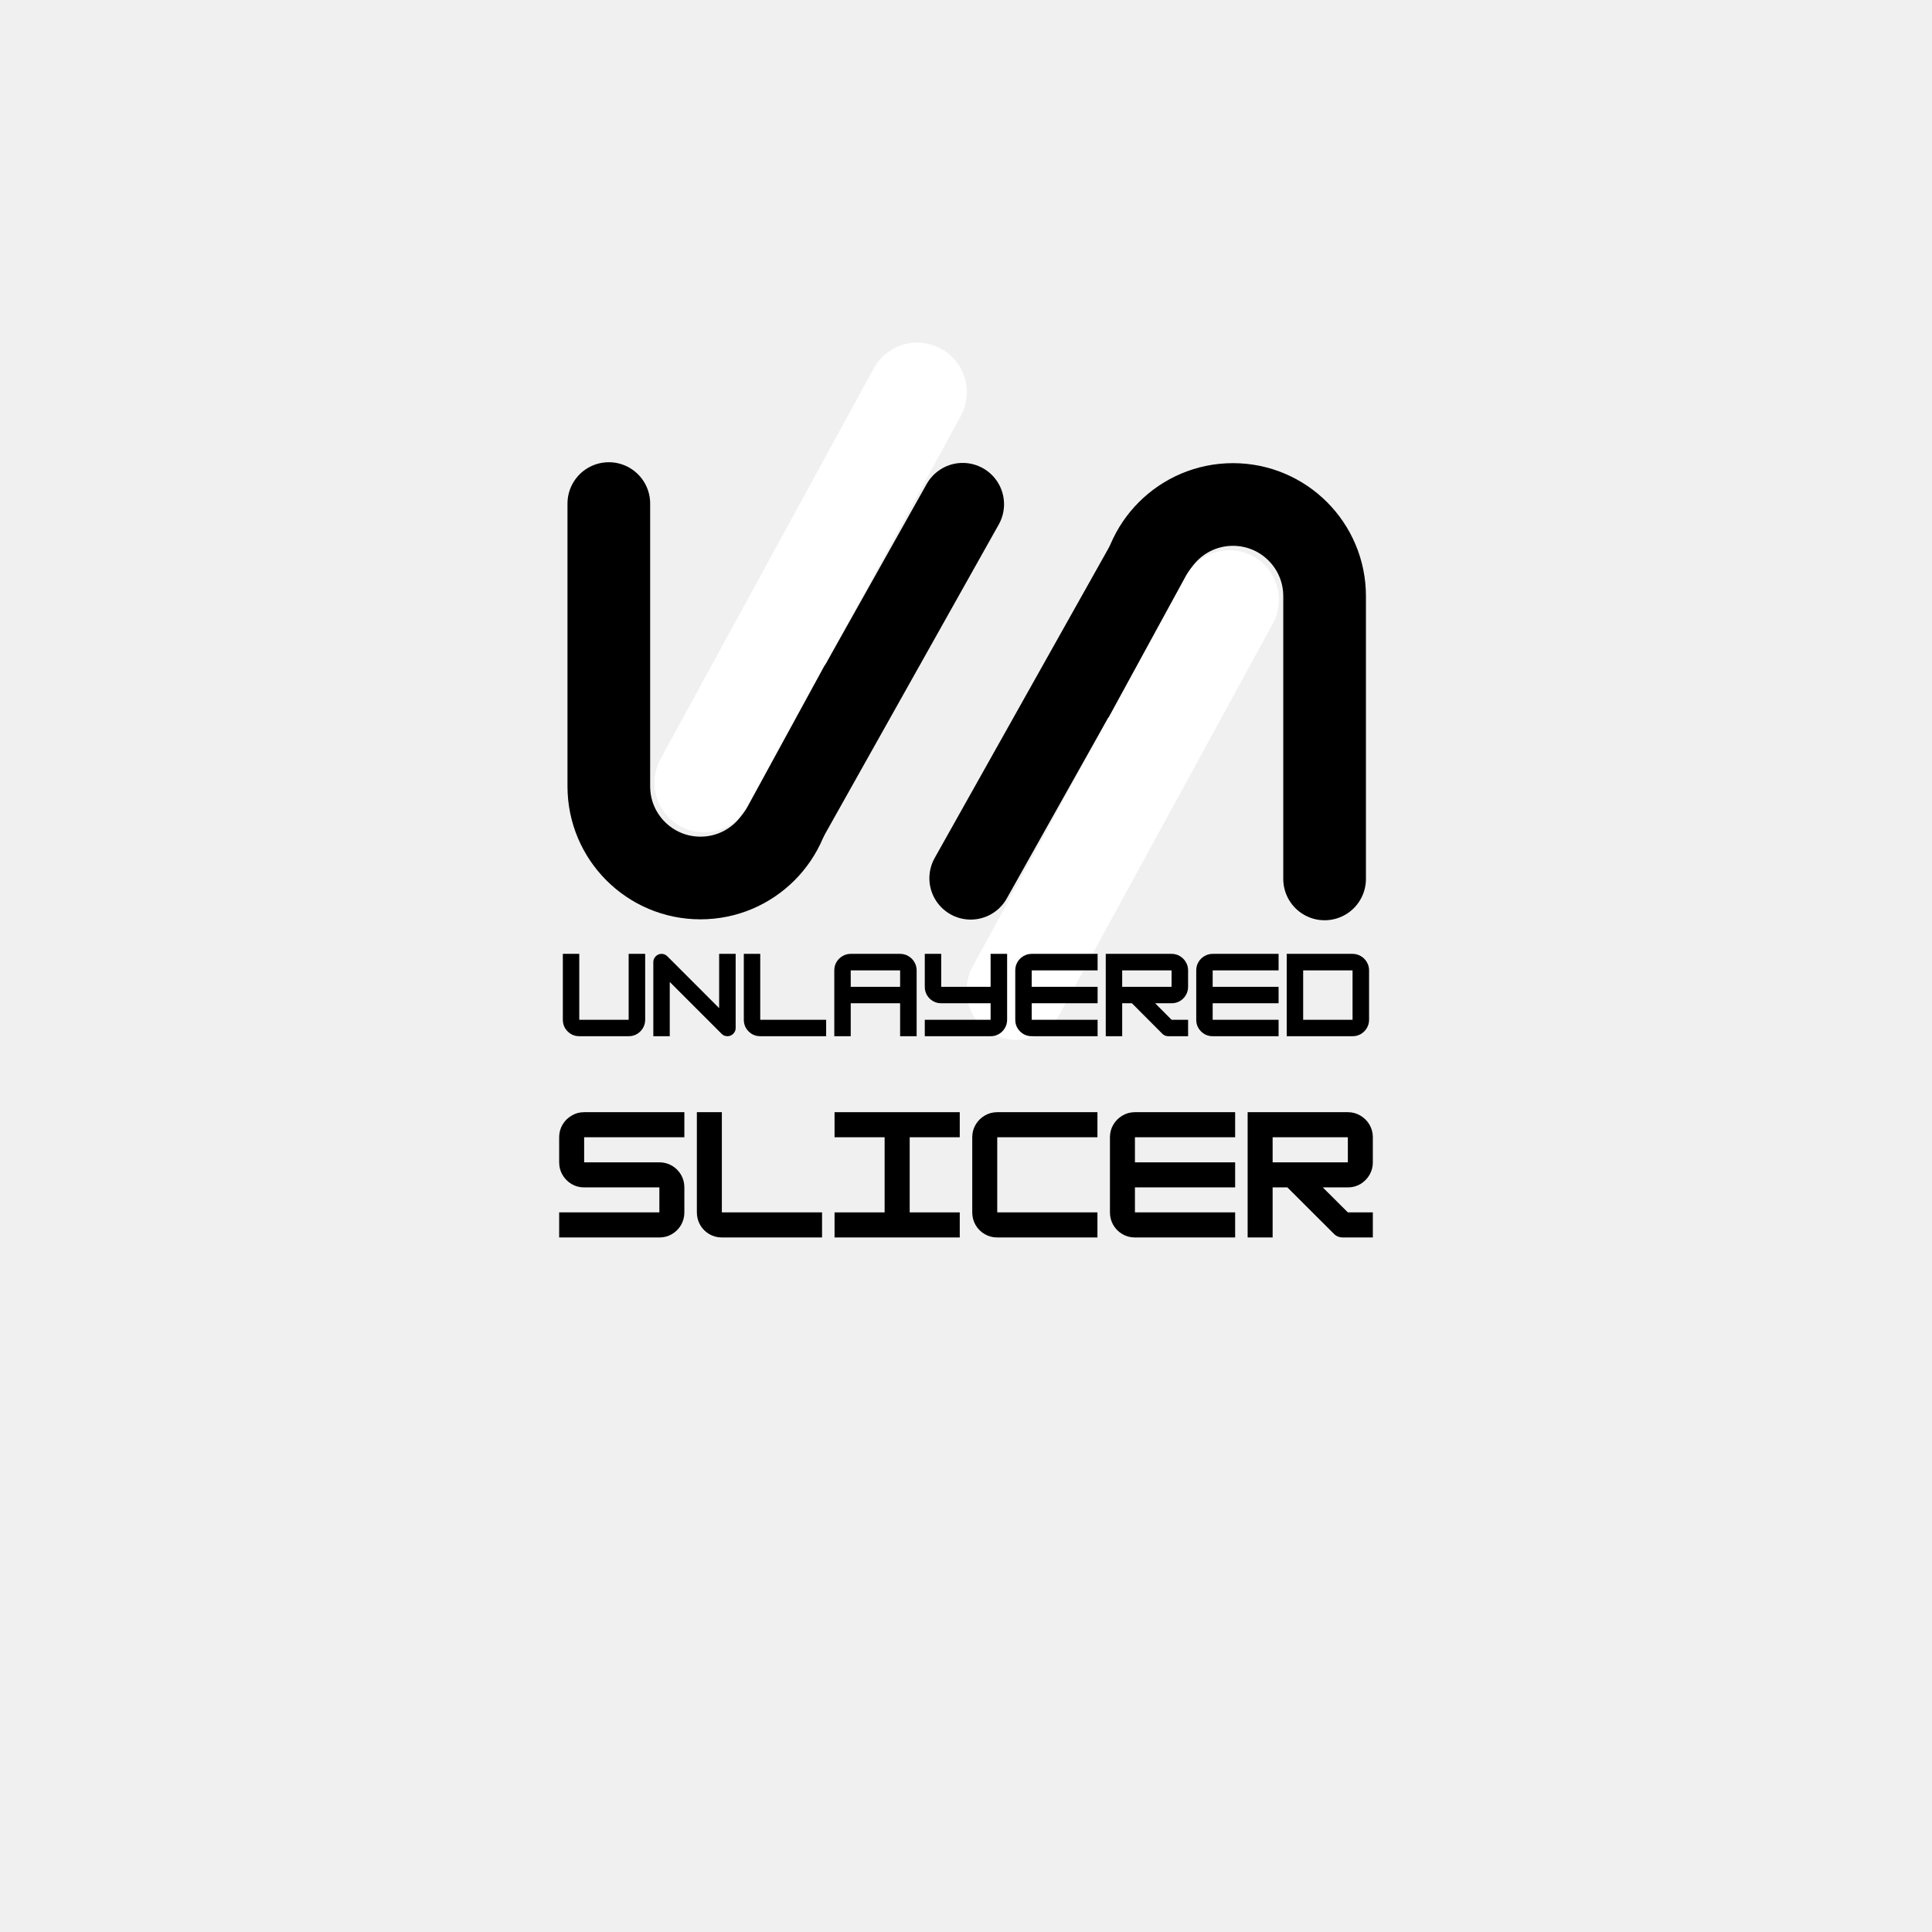
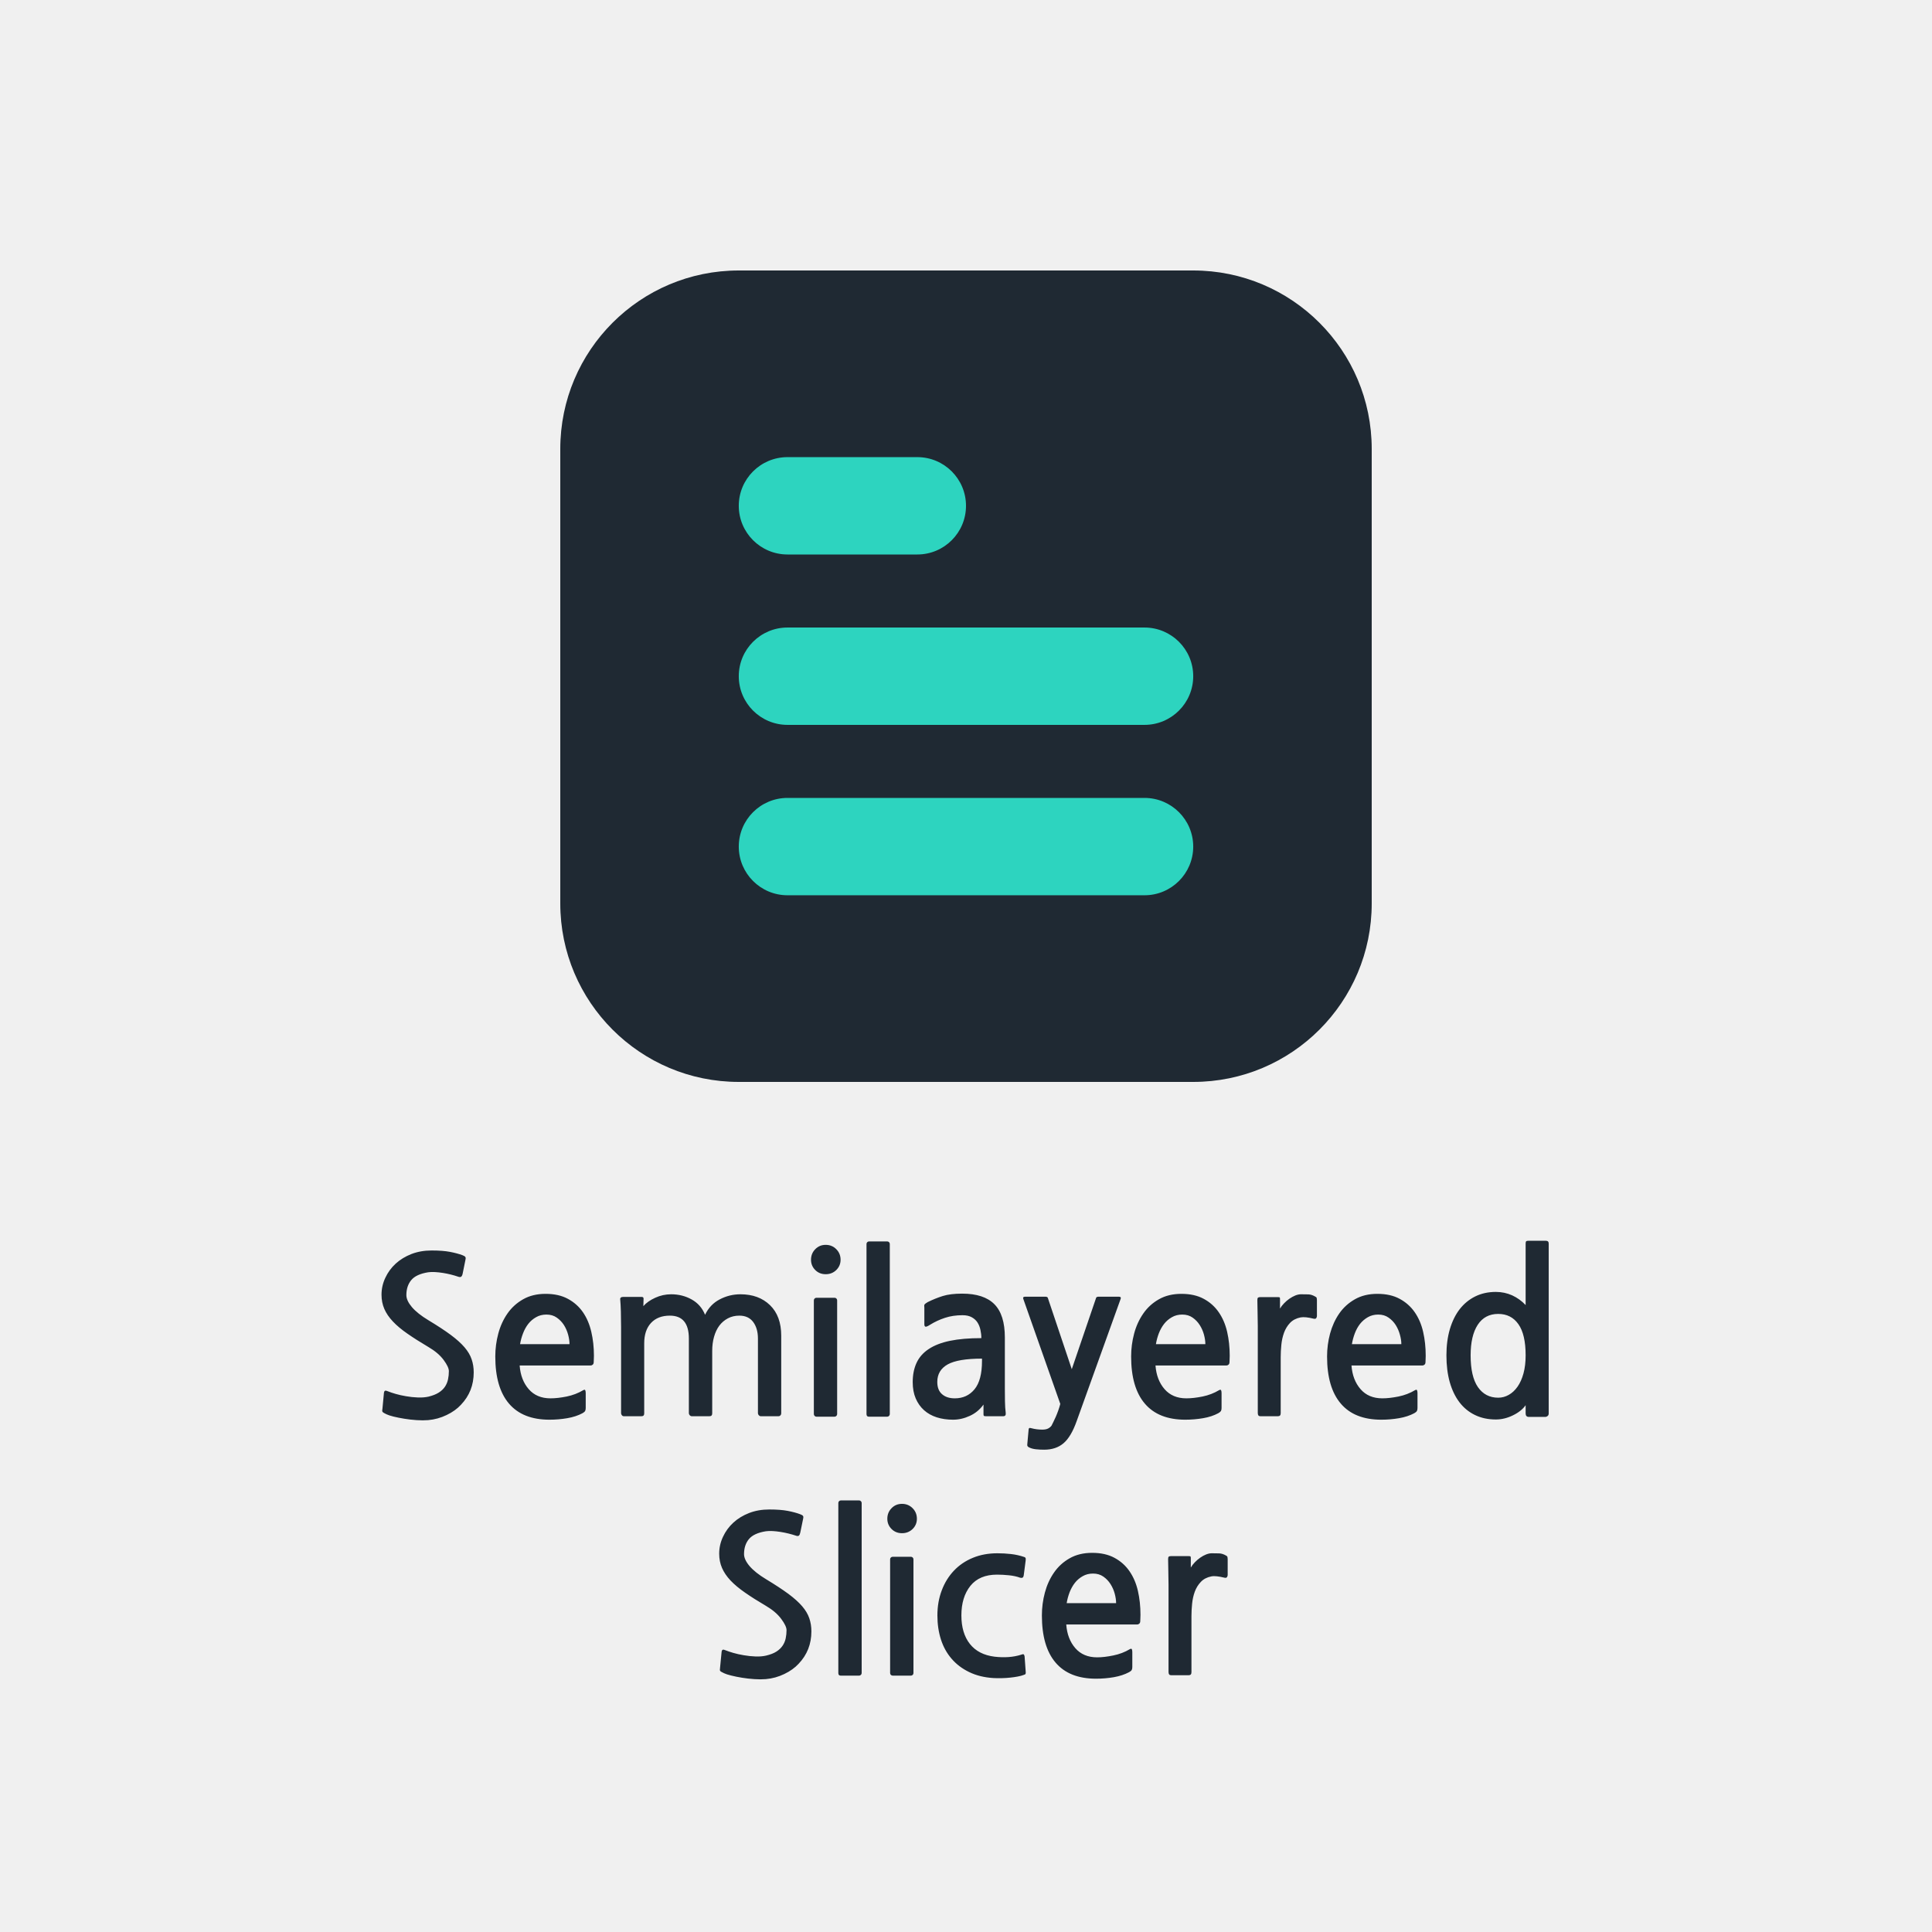
- <svg xmlns="http://www.w3.org/2000/svg" width="480" zoomAndPan="magnify" viewBox="0 0 360 360" height="480" preserveAspectRatio="xMidYMid meet" version="1.0">
-   <defs>
-     <g />
-     <clipPath id="758c3d7d43">
-       <path d="M 0.078 0.48 L 108.32 0.48 L 108.32 135.121 L 0.078 135.121 Z M 0.078 0.48 " clip-rule="nonzero" />
-     </clipPath>
-     <clipPath id="271a9d069d">
-       <rect x="0" width="109" y="0" height="136" />
-     </clipPath>
-     <clipPath id="77a65f65a3">
-       <path d="M 0.922 0.398 L 109.16 0.398 L 109.16 135.281 L 0.922 135.281 Z M 0.922 0.398 " clip-rule="nonzero" />
-     </clipPath>
-     <clipPath id="524f246aba">
-       <rect x="0" width="110" y="0" height="136" />
-     </clipPath>
-   </defs>
-   <g transform="matrix(1, 0, 0, 1, 82, 60)">
-     <g clip-path="url(#271a9d069d)">
-       <g clip-path="url(#758c3d7d43)">
-         <path stroke-linecap="round" transform="matrix(0.5026, -0.895604, 0.895604, 0.5026, 54.10519, 95.34717)" fill="none" stroke-linejoin="miter" d="M 7.5 7.498 L 72.751 7.5 " stroke="#000000" stroke-width="15" stroke-opacity="1" stroke-miterlimit="4" />
-         <path stroke-linecap="round" transform="matrix(1.026992, 0, 0, 1.026992, 23.74334, 26.12958)" fill="none" stroke-linejoin="miter" d="M 7.5 7.5 L 7.5 58.81 C 7.5 67.992 14.943 75.436 24.125 75.436 C 33.311 75.436 40.754 67.992 40.754 58.81 L 40.754 41.337 " stroke="#000000" stroke-width="15" stroke-opacity="1" stroke-miterlimit="4" />
-         <path stroke-linecap="round" transform="matrix(-0.492024, 0.901457, -0.901457, -0.492024, 101.4562, 9.396132)" fill="none" stroke-linejoin="miter" d="M 9.001 9 L 89.717 9.001 " stroke="#ffffff" stroke-width="18" stroke-opacity="1" stroke-miterlimit="4" />
-       </g>
-     </g>
-   </g>
-   <g transform="matrix(1, 0, 0, 1, 169, 62)">
-     <g clip-path="url(#524f246aba)">
-       <g clip-path="url(#77a65f65a3)">
-         <path stroke-linecap="round" transform="matrix(-0.5026, 0.895604, -0.895604, -0.5026, 55.1615, 40.25975)" fill="none" stroke-linejoin="miter" d="M 7.499 7.499 L 72.753 7.5 " stroke="#000000" stroke-width="15" stroke-opacity="1" stroke-miterlimit="4" />
-         <path stroke-linecap="round" transform="matrix(-1.026992, 0, 0, -1.026992, 85.52336, 109.4773)" fill="none" stroke-linejoin="miter" d="M 7.501 7.501 L 7.501 58.808 C 7.501 67.994 14.944 75.437 24.126 75.437 C 33.308 75.437 40.755 67.994 40.755 58.808 L 40.755 41.338 " stroke="#000000" stroke-width="15" stroke-opacity="1" stroke-miterlimit="4" />
-         <path stroke-linecap="round" transform="matrix(0.492024, -0.901457, 0.901457, 0.492024, 7.810442, 126.2108)" fill="none" stroke-linejoin="miter" d="M 8.999 9 L 89.715 9.001 " stroke="#ffffff" stroke-width="18" stroke-opacity="1" stroke-miterlimit="4" />
-       </g>
-     </g>
-   </g>
-   <g fill="#000000" fill-opacity="1">
-     <g transform="translate(104.1102, 193.0829)">
-       <g>
-         <path d="M 13.031 0 L 3.828 0 C 3.266 0 2.75 -0.133 2.281 -0.406 C 1.82 -0.688 1.453 -1.055 1.172 -1.516 C 0.898 -1.984 0.766 -2.5 0.766 -3.062 L 0.766 -15.344 L 3.828 -15.344 L 3.828 -3.062 L 13.031 -3.062 L 13.031 -15.344 L 16.109 -15.344 L 16.109 -3.062 C 16.109 -2.5 15.969 -1.984 15.688 -1.516 C 15.414 -1.055 15.047 -0.688 14.578 -0.406 C 14.109 -0.133 13.594 0 13.031 0 Z M 13.031 0 " />
-       </g>
-     </g>
-   </g>
-   <g fill="#000000" fill-opacity="1">
-     <g transform="translate(120.971, 193.0829)">
-       <g>
-         <path d="M 3.828 0 L 0.766 0 L 0.766 -13.797 C 0.766 -14.223 0.914 -14.586 1.219 -14.891 C 1.52 -15.191 1.879 -15.344 2.297 -15.344 C 2.723 -15.344 3.086 -15.188 3.391 -14.875 L 13.031 -5.234 L 13.031 -15.344 L 16.109 -15.344 L 16.109 -1.531 C 16.109 -1.113 15.957 -0.754 15.656 -0.453 C 15.352 -0.148 14.992 0 14.578 0 C 14.148 0 13.785 -0.148 13.484 -0.453 L 3.828 -10.109 Z M 3.828 0 " />
-       </g>
-     </g>
-   </g>
-   <g fill="#000000" fill-opacity="1">
-     <g transform="translate(137.8319, 193.0829)">
-       <g>
-         <path d="M 16.109 0 L 3.828 0 C 3.266 0 2.75 -0.133 2.281 -0.406 C 1.82 -0.688 1.453 -1.055 1.172 -1.516 C 0.898 -1.984 0.766 -2.5 0.766 -3.062 L 0.766 -15.344 L 3.828 -15.344 L 3.828 -3.062 L 16.109 -3.062 Z M 16.109 0 " />
-       </g>
-     </g>
-   </g>
-   <g fill="#000000" fill-opacity="1">
-     <g transform="translate(154.6928, 193.0829)">
-       <g>
-         <path d="M 3.828 -15.344 L 13.031 -15.344 C 13.594 -15.344 14.109 -15.203 14.578 -14.922 C 15.047 -14.648 15.414 -14.281 15.688 -13.812 C 15.969 -13.344 16.109 -12.828 16.109 -12.266 L 16.109 0 L 13.031 0 L 13.031 -6.141 L 3.828 -6.141 L 3.828 0 L 0.766 0 L 0.766 -12.266 C 0.766 -12.828 0.898 -13.344 1.172 -13.812 C 1.453 -14.281 1.82 -14.648 2.281 -14.922 C 2.75 -15.203 3.266 -15.344 3.828 -15.344 Z M 3.828 -12.266 L 3.828 -9.203 L 13.031 -9.203 L 13.031 -12.266 Z M 3.828 -12.266 " />
-       </g>
-     </g>
-   </g>
-   <g fill="#000000" fill-opacity="1">
-     <g transform="translate(171.5537, 193.0829)">
-       <g>
-         <path d="M 13.031 -9.203 L 13.031 -15.344 L 16.109 -15.344 L 16.109 -3.062 C 16.109 -2.5 15.969 -1.984 15.688 -1.516 C 15.414 -1.055 15.047 -0.688 14.578 -0.406 C 14.109 -0.133 13.594 0 13.031 0 L 0.766 0 L 0.766 -3.062 L 13.031 -3.062 L 13.031 -6.141 L 3.828 -6.141 C 3.266 -6.141 2.75 -6.273 2.281 -6.547 C 1.82 -6.816 1.453 -7.188 1.172 -7.656 C 0.898 -8.125 0.766 -8.641 0.766 -9.203 L 0.766 -15.344 L 3.828 -15.344 L 3.828 -9.203 Z M 13.031 -9.203 " />
-       </g>
-     </g>
-   </g>
-   <g fill="#000000" fill-opacity="1">
-     <g transform="translate(188.4145, 193.0829)">
-       <g>
-         <path d="M 16.109 -15.344 L 16.109 -12.266 L 3.828 -12.266 L 3.828 -9.203 L 16.109 -9.203 L 16.109 -6.141 L 3.828 -6.141 L 3.828 -3.062 L 16.109 -3.062 L 16.109 0 L 3.828 0 C 3.266 0 2.75 -0.133 2.281 -0.406 C 1.82 -0.688 1.453 -1.055 1.172 -1.516 C 0.898 -1.984 0.766 -2.5 0.766 -3.062 L 0.766 -12.266 C 0.766 -12.828 0.898 -13.344 1.172 -13.812 C 1.453 -14.281 1.82 -14.648 2.281 -14.922 C 2.75 -15.203 3.266 -15.344 3.828 -15.344 Z M 16.109 -15.344 " />
-       </g>
-     </g>
-   </g>
-   <g fill="#000000" fill-opacity="1">
-     <g transform="translate(205.2754, 193.0829)">
-       <g>
-         <path d="M 16.109 -12.266 L 16.109 -9.203 C 16.109 -8.641 15.969 -8.125 15.688 -7.656 C 15.414 -7.188 15.047 -6.816 14.578 -6.547 C 14.109 -6.273 13.594 -6.141 13.031 -6.141 L 9.969 -6.141 L 13.031 -3.062 L 16.109 -3.062 L 16.109 0 L 12.422 0 C 11.984 0 11.613 -0.148 11.312 -0.453 L 5.641 -6.141 L 3.828 -6.141 L 3.828 0 L 0.766 0 L 0.766 -15.344 L 13.031 -15.344 C 13.594 -15.344 14.109 -15.203 14.578 -14.922 C 15.047 -14.648 15.414 -14.281 15.688 -13.812 C 15.969 -13.344 16.109 -12.828 16.109 -12.266 Z M 13.031 -12.266 L 3.828 -12.266 L 3.828 -9.203 L 13.031 -9.203 Z M 13.031 -12.266 " />
-       </g>
-     </g>
-   </g>
-   <g fill="#000000" fill-opacity="1">
-     <g transform="translate(222.1363, 193.0829)">
-       <g>
-         <path d="M 16.109 -15.344 L 16.109 -12.266 L 3.828 -12.266 L 3.828 -9.203 L 16.109 -9.203 L 16.109 -6.141 L 3.828 -6.141 L 3.828 -3.062 L 16.109 -3.062 L 16.109 0 L 3.828 0 C 3.266 0 2.75 -0.133 2.281 -0.406 C 1.82 -0.688 1.453 -1.055 1.172 -1.516 C 0.898 -1.984 0.766 -2.5 0.766 -3.062 L 0.766 -12.266 C 0.766 -12.828 0.898 -13.344 1.172 -13.812 C 1.453 -14.281 1.82 -14.648 2.281 -14.922 C 2.75 -15.203 3.266 -15.344 3.828 -15.344 Z M 16.109 -15.344 " />
-       </g>
-     </g>
-   </g>
-   <g fill="#000000" fill-opacity="1">
-     <g transform="translate(238.9972, 193.0829)">
-       <g>
-         <path d="M 13.031 0 L 0.766 0 L 0.766 -15.344 L 13.031 -15.344 C 13.594 -15.344 14.109 -15.203 14.578 -14.922 C 15.047 -14.648 15.414 -14.281 15.688 -13.812 C 15.969 -13.344 16.109 -12.828 16.109 -12.266 L 16.109 -3.062 C 16.109 -2.5 15.969 -1.984 15.688 -1.516 C 15.414 -1.055 15.047 -0.688 14.578 -0.406 C 14.109 -0.133 13.594 0 13.031 0 Z M 3.828 -12.266 L 3.828 -3.062 L 13.031 -3.062 L 13.031 -12.266 Z M 3.828 -12.266 " />
-       </g>
-     </g>
-   </g>
-   <g fill="#000000" fill-opacity="1">
-     <g transform="translate(103.0203, 230.5829)">
-       <g>
-         <path d="M 24.5 -23.344 L 24.5 -18.672 L 5.828 -18.672 L 5.828 -14 L 19.844 -14 C 20.695 -14 21.477 -13.789 22.188 -13.375 C 22.895 -12.957 23.457 -12.395 23.875 -11.688 C 24.289 -10.977 24.5 -10.191 24.5 -9.328 L 24.5 -4.672 C 24.5 -3.816 24.289 -3.031 23.875 -2.312 C 23.457 -1.602 22.895 -1.039 22.188 -0.625 C 21.477 -0.207 20.695 0 19.844 0 L 1.172 0 L 1.172 -4.672 L 19.844 -4.672 L 19.844 -9.328 L 5.828 -9.328 C 4.973 -9.328 4.191 -9.535 3.484 -9.953 C 2.773 -10.379 2.211 -10.945 1.797 -11.656 C 1.379 -12.363 1.172 -13.145 1.172 -14 L 1.172 -18.672 C 1.172 -19.523 1.379 -20.305 1.797 -21.016 C 2.211 -21.723 2.773 -22.285 3.484 -22.703 C 4.191 -23.129 4.973 -23.344 5.828 -23.344 Z M 24.5 -23.344 " />
-       </g>
-     </g>
-   </g>
-   <g fill="#000000" fill-opacity="1">
-     <g transform="translate(128.6779, 230.5829)">
-       <g>
-         <path d="M 24.5 0 L 5.828 0 C 4.973 0 4.191 -0.207 3.484 -0.625 C 2.773 -1.039 2.211 -1.602 1.797 -2.312 C 1.379 -3.031 1.172 -3.816 1.172 -4.672 L 1.172 -23.344 L 5.828 -23.344 L 5.828 -4.672 L 24.5 -4.672 Z M 24.5 0 " />
-       </g>
-     </g>
-   </g>
-   <g fill="#000000" fill-opacity="1">
-     <g transform="translate(154.3355, 230.5829)">
-       <g>
-         <path d="M 24.5 0 L 1.172 0 L 1.172 -4.672 L 10.5 -4.672 L 10.5 -18.672 L 1.172 -18.672 L 1.172 -23.344 L 24.5 -23.344 L 24.5 -18.672 L 15.172 -18.672 L 15.172 -4.672 L 24.5 -4.672 Z M 24.5 0 " />
-       </g>
-     </g>
-   </g>
-   <g fill="#000000" fill-opacity="1">
-     <g transform="translate(179.993, 230.5829)">
-       <g>
-         <path d="M 24.5 0 L 5.828 0 C 4.973 0 4.191 -0.207 3.484 -0.625 C 2.773 -1.039 2.211 -1.602 1.797 -2.312 C 1.379 -3.031 1.172 -3.816 1.172 -4.672 L 1.172 -18.672 C 1.172 -19.523 1.379 -20.305 1.797 -21.016 C 2.211 -21.723 2.773 -22.285 3.484 -22.703 C 4.191 -23.129 4.973 -23.344 5.828 -23.344 L 24.5 -23.344 L 24.5 -18.672 L 5.828 -18.672 L 5.828 -4.672 L 24.5 -4.672 Z M 24.5 0 " />
-       </g>
-     </g>
-   </g>
-   <g fill="#000000" fill-opacity="1">
-     <g transform="translate(205.6506, 230.5829)">
-       <g>
-         <path d="M 24.5 -23.344 L 24.5 -18.672 L 5.828 -18.672 L 5.828 -14 L 24.5 -14 L 24.5 -9.328 L 5.828 -9.328 L 5.828 -4.672 L 24.5 -4.672 L 24.5 0 L 5.828 0 C 4.973 0 4.191 -0.207 3.484 -0.625 C 2.773 -1.039 2.211 -1.602 1.797 -2.312 C 1.379 -3.031 1.172 -3.816 1.172 -4.672 L 1.172 -18.672 C 1.172 -19.523 1.379 -20.305 1.797 -21.016 C 2.211 -21.723 2.773 -22.285 3.484 -22.703 C 4.191 -23.129 4.973 -23.344 5.828 -23.344 Z M 24.5 -23.344 " />
-       </g>
-     </g>
-   </g>
-   <g fill="#000000" fill-opacity="1">
-     <g transform="translate(231.3082, 230.5829)">
-       <g>
-         <path d="M 24.5 -18.672 L 24.5 -14 C 24.5 -13.145 24.289 -12.363 23.875 -11.656 C 23.457 -10.945 22.895 -10.379 22.188 -9.953 C 21.477 -9.535 20.695 -9.328 19.844 -9.328 L 15.172 -9.328 L 19.844 -4.672 L 24.5 -4.672 L 24.5 0 L 18.906 0 C 18.238 0 17.676 -0.234 17.219 -0.703 L 8.578 -9.328 L 5.828 -9.328 L 5.828 0 L 1.172 0 L 1.172 -23.344 L 19.844 -23.344 C 20.695 -23.344 21.477 -23.129 22.188 -22.703 C 22.895 -22.285 23.457 -21.723 23.875 -21.016 C 24.289 -20.305 24.5 -19.523 24.5 -18.672 Z M 19.844 -18.672 L 5.828 -18.672 L 5.828 -14 L 19.844 -14 Z M 19.844 -18.672 " />
-       </g>
-     </g>
-   </g>
+ <svg xmlns="http://www.w3.org/2000/svg" width="480" height="480" viewBox="0 0 360 360">
+   <path fill="#1F2933" d="M255.60 126.00L255.60 168.34C255.60 186.71 240.71 201.60 222.34 201.60L137.66 201.60C119.29 201.60 104.40 186.71 104.40 168.34L104.40 83.66C104.40 65.29 119.29 50.40 137.66 50.40L222.34 50.40C240.71 50.40 255.60 65.29 255.60 83.66Z" />
+   <path fill="#2DD4BF" d="M180.00 94.25L180.00 94.25C180.00 99.26 175.94 103.32 170.93 103.32L146.74 103.32C141.73 103.32 137.66 99.26 137.66 94.25L137.66 94.25C137.66 89.24 141.73 85.18 146.74 85.18L170.93 85.18C175.94 85.18 180.00 89.24 180.00 94.25Z" />
+   <path fill="#2DD4BF" d="M222.34 126.00L222.34 126.00C222.34 131.01 218.27 135.07 213.26 135.07L146.74 135.07C141.73 135.07 137.66 131.01 137.66 126.00L137.66 126.00C137.66 120.99 141.73 116.93 146.74 116.93L213.26 116.93C218.27 116.93 222.34 120.99 222.34 126.00Z" />
+   <path fill="#2DD4BF" d="M222.34 157.75L222.34 157.75C222.34 162.76 218.27 166.82 213.26 166.82L146.74 166.82C141.73 166.82 137.66 162.76 137.66 157.75L137.66 157.75C137.66 152.74 141.73 148.68 146.74 148.68L213.26 148.68C218.27 148.68 222.34 152.74 222.34 157.75Z" />
+   <path fill="#1F2933" d="M85.89 261.76Q84.85 262.89 83.22 263.67Q81.59 264.46 79.78 264.62Q78.82 264.70 77.63 264.62Q76.44 264.54 75.34 264.36Q74.23 264.18 73.33 263.96Q72.42 263.73 72.02 263.53Q71.42 263.25 71.30 263.11Q71.17 262.97 71.26 262.53L71.54 259.55Q71.58 259.23 71.74 259.15Q71.90 259.07 72.34 259.27Q72.82 259.47 73.71 259.73Q74.59 259.99 75.68 260.17Q76.76 260.36 77.87 260.40Q78.98 260.44 79.86 260.24Q81.03 259.95 81.75 259.49Q82.48 259.03 82.90 258.41Q83.32 257.78 83.48 257.04Q83.64 256.29 83.64 255.49Q83.64 254.73 82.66 253.40Q81.67 252.07 79.82 250.99Q77.57 249.66 75.92 248.51Q74.27 247.37 73.21 246.24Q72.14 245.11 71.62 243.91Q71.09 242.70 71.09 241.25Q71.09 239.60 71.80 238.10Q72.50 236.59 73.73 235.46Q74.96 234.34 76.66 233.67Q78.37 233.01 80.42 233.01Q82.52 233.01 83.86 233.27Q85.21 233.53 86.18 233.89Q86.62 234.05 86.72 234.24Q86.82 234.42 86.74 234.70L86.22 237.27Q86.14 237.71 85.95 237.88Q85.77 238.04 85.33 237.88Q84.73 237.67 84.00 237.49Q83.28 237.31 82.52 237.19Q81.75 237.07 81.05 237.03Q80.34 236.99 79.78 237.07Q77.53 237.43 76.62 238.54Q75.72 239.64 75.72 241.33Q75.72 242.34 76.76 243.57Q77.81 244.79 79.82 246.00Q82.36 247.53 83.98 248.73Q85.61 249.94 86.56 251.05Q87.50 252.15 87.88 253.28Q88.27 254.40 88.27 255.73Q88.27 259.27 85.89 261.76ZM110.63 253.80Q110.63 254.12 110.45 254.28Q110.27 254.44 110.06 254.44L96.83 254.44Q97.03 257.14 98.52 258.85Q100.01 260.56 102.58 260.56Q103.91 260.56 105.60 260.22Q107.29 259.87 108.70 259.03Q108.98 258.87 109.06 259.07Q109.14 259.27 109.14 259.59L109.14 262.37Q109.14 262.73 109.02 262.93Q108.90 263.13 108.54 263.33Q107.33 263.98 105.70 264.26Q104.07 264.54 102.38 264.54Q97.40 264.54 94.84 261.54Q92.29 258.55 92.29 252.76Q92.29 250.58 92.85 248.49Q93.41 246.40 94.56 244.75Q95.71 243.10 97.48 242.10Q99.25 241.09 101.66 241.09Q104.11 241.09 105.82 242.02Q107.53 242.94 108.62 244.51Q109.70 246.08 110.18 248.17Q110.67 250.26 110.67 252.63Q110.67 252.92 110.65 253.28Q110.63 253.64 110.63 253.80ZM101.82 244.95Q100.73 244.95 99.89 245.44Q99.04 245.92 98.44 246.68Q97.84 247.45 97.46 248.45Q97.07 249.46 96.91 250.46L106.12 250.46Q106.12 249.66 105.86 248.69Q105.60 247.73 105.08 246.90Q104.55 246.08 103.75 245.52Q102.95 244.95 101.82 244.95ZM141.75 263.89Q141.55 263.89 141.39 263.71Q141.23 263.53 141.23 263.33L141.23 249.42Q141.23 247.53 140.35 246.34Q139.46 245.15 137.77 245.15Q136.57 245.15 135.62 245.66Q134.68 246.16 134.03 247.02Q133.39 247.89 133.05 249.10Q132.71 250.30 132.71 251.71L132.71 263.37Q132.71 263.89 132.22 263.89L128.89 263.89Q128.68 263.89 128.52 263.71Q128.36 263.53 128.36 263.33L128.36 249.42Q128.36 245.15 124.82 245.15Q122.57 245.15 121.30 246.52Q120.04 247.89 120.04 250.30L120.04 263.37Q120.04 263.89 119.56 263.89L116.22 263.89Q116.02 263.89 115.88 263.71Q115.73 263.53 115.73 263.33L115.73 247.33Q115.73 245.80 115.69 244.39Q115.65 242.98 115.57 242.18Q115.49 241.66 116.14 241.66L119.56 241.66Q119.92 241.66 119.92 241.98L119.88 243.38Q120.68 242.46 122.09 241.82Q123.50 241.17 125.06 241.17Q127.16 241.17 128.89 242.14Q130.61 243.10 131.38 244.99Q132.30 243.06 134.11 242.12Q135.92 241.17 137.97 241.17Q141.39 241.17 143.48 243.20Q145.57 245.23 145.57 248.89L145.57 263.37Q145.57 263.57 145.43 263.73Q145.29 263.89 145.09 263.89ZM153.86 237.43Q152.69 237.43 151.91 236.65Q151.12 235.86 151.12 234.74Q151.12 233.57 151.91 232.77Q152.69 231.96 153.86 231.96Q155.03 231.96 155.83 232.77Q156.63 233.57 156.63 234.74Q156.63 235.86 155.83 236.65Q155.03 237.43 153.86 237.43ZM152.13 263.98Q151.93 263.98 151.79 263.83Q151.65 263.69 151.65 263.49L151.65 242.30Q151.65 242.10 151.79 241.96Q151.93 241.82 152.13 241.82L155.51 241.82Q155.71 241.82 155.85 241.96Q155.99 242.10 155.99 242.30L155.99 263.49Q155.99 263.69 155.85 263.83Q155.71 263.98 155.51 263.98ZM161.90 263.98Q161.46 263.98 161.46 263.49L161.46 231.80Q161.46 231.60 161.60 231.46Q161.74 231.32 161.94 231.32L165.32 231.32Q165.52 231.32 165.66 231.46Q165.80 231.60 165.80 231.80L165.80 263.49Q165.80 263.69 165.66 263.83Q165.52 263.98 165.32 263.98ZM183.70 263.89Q183.42 263.89 183.34 263.83Q183.26 263.77 183.26 263.53L183.26 261.72Q182.25 263.13 180.70 263.83Q179.16 264.54 177.59 264.54Q175.94 264.54 174.55 264.10Q173.16 263.65 172.18 262.77Q171.19 261.88 170.63 260.58Q170.07 259.27 170.07 257.54Q170.07 255.49 170.79 253.94Q171.51 252.39 173.06 251.37Q174.61 250.34 177.02 249.84Q179.44 249.34 182.86 249.34Q182.86 248.57 182.69 247.81Q182.53 247.04 182.15 246.44Q181.77 245.84 181.09 245.46Q180.40 245.07 179.36 245.07Q177.55 245.07 176.08 245.56Q174.61 246.04 173.32 246.84Q172.68 247.25 172.46 247.21Q172.24 247.16 172.24 246.76L172.24 243.71Q172.24 243.55 172.22 243.36Q172.20 243.18 172.28 243.06Q172.40 242.90 172.88 242.62Q174.25 241.94 175.68 241.49Q177.10 241.05 179.28 241.05Q183.34 241.05 185.29 243.02Q187.24 244.99 187.24 249.22L187.24 258.75Q187.24 259.87 187.26 261.10Q187.28 262.33 187.40 263.25Q187.48 263.89 186.96 263.89ZM182.98 253.16Q178.51 253.16 176.58 254.24Q174.65 255.33 174.65 257.50Q174.65 259.03 175.54 259.79Q176.42 260.56 177.91 260.56Q180.20 260.56 181.59 258.87Q182.98 257.18 182.98 253.60L182.98 253.16ZM200.63 264.78Q199.59 267.72 198.18 268.92Q196.77 270.13 194.56 270.13Q193.75 270.13 193.03 270.05Q192.31 269.97 191.82 269.73Q191.62 269.65 191.50 269.51Q191.38 269.36 191.42 269.12L191.66 266.47Q191.66 265.95 192.11 266.11Q192.71 266.27 193.23 266.33Q193.75 266.39 194.20 266.39Q194.88 266.39 195.28 266.19Q195.68 265.99 195.93 265.66Q196.05 265.42 196.27 264.98Q196.49 264.54 196.73 264.00Q196.97 263.45 197.19 262.83Q197.41 262.21 197.57 261.60L190.70 242.10Q190.50 241.62 191.02 241.62L194.76 241.62Q195.16 241.62 195.24 241.82L199.71 255.13L204.25 241.82Q204.33 241.62 204.73 241.62L208.47 241.62Q209.00 241.62 208.79 242.10L200.63 264.78ZM229.10 253.80Q229.10 254.12 228.92 254.28Q228.74 254.44 228.54 254.44L215.31 254.44Q215.51 257.14 217.00 258.85Q218.49 260.56 221.06 260.56Q222.39 260.56 224.08 260.22Q225.77 259.87 227.17 259.03Q227.46 258.87 227.54 259.07Q227.62 259.27 227.62 259.59L227.62 262.37Q227.62 262.73 227.50 262.93Q227.37 263.13 227.01 263.33Q225.81 263.98 224.18 264.26Q222.55 264.54 220.86 264.54Q215.87 264.54 213.32 261.54Q210.77 258.55 210.77 252.76Q210.77 250.58 211.33 248.49Q211.89 246.40 213.04 244.75Q214.18 243.10 215.95 242.10Q217.72 241.09 220.14 241.09Q222.59 241.09 224.30 242.02Q226.01 242.94 227.09 244.51Q228.18 246.08 228.66 248.17Q229.14 250.26 229.14 252.63Q229.14 252.92 229.12 253.28Q229.10 253.64 229.10 253.80ZM220.30 244.95Q219.21 244.95 218.37 245.44Q217.52 245.92 216.92 246.68Q216.32 247.45 215.93 248.45Q215.55 249.46 215.39 250.46L224.60 250.46Q224.60 249.66 224.34 248.69Q224.08 247.73 223.55 246.90Q223.03 246.08 222.23 245.52Q221.42 244.95 220.30 244.95ZM244.79 245.72Q243.98 245.52 243.38 245.46Q242.78 245.40 242.34 245.48Q241.13 245.72 240.38 246.50Q239.64 247.29 239.26 248.33Q238.88 249.38 238.76 250.58Q238.64 251.79 238.64 252.88L238.64 263.33Q238.64 263.89 238.15 263.89L234.81 263.89Q234.37 263.89 234.37 263.29L234.37 247.08Q234.37 245.80 234.33 244.51Q234.29 243.22 234.29 242.26Q234.29 241.90 234.41 241.80Q234.53 241.70 234.81 241.70L238.15 241.70Q238.43 241.70 238.47 241.78Q238.51 241.86 238.51 242.06L238.51 243.83Q238.80 243.34 239.26 242.86Q239.72 242.38 240.26 242.00Q240.81 241.62 241.37 241.39Q241.93 241.17 242.42 241.17Q243.18 241.17 243.80 241.19Q244.43 241.21 245.11 241.62Q245.31 241.70 245.35 241.88Q245.39 242.06 245.39 242.22L245.39 245.23Q245.39 245.40 245.27 245.60Q245.15 245.80 244.79 245.72ZM265.62 253.80Q265.62 254.12 265.44 254.28Q265.26 254.44 265.06 254.44L251.83 254.44Q252.03 257.14 253.52 258.85Q255.00 260.56 257.58 260.56Q258.90 260.56 260.59 260.22Q262.28 259.87 263.69 259.03Q263.97 258.87 264.05 259.07Q264.13 259.27 264.13 259.59L264.13 262.37Q264.13 262.73 264.01 262.93Q263.89 263.13 263.53 263.33Q262.32 263.98 260.69 264.26Q259.07 264.54 257.38 264.54Q252.39 264.54 249.84 261.54Q247.28 258.55 247.28 252.76Q247.28 250.58 247.84 248.49Q248.41 246.40 249.55 244.75Q250.70 243.10 252.47 242.10Q254.24 241.09 256.65 241.09Q259.11 241.09 260.81 242.02Q262.52 242.94 263.61 244.51Q264.70 246.08 265.18 248.17Q265.66 250.26 265.66 252.63Q265.66 252.92 265.64 253.28Q265.62 253.64 265.62 253.80ZM256.81 244.95Q255.73 244.95 254.88 245.44Q254.04 245.92 253.43 246.68Q252.83 247.45 252.45 248.45Q252.07 249.46 251.91 250.46L261.12 250.46Q261.12 249.66 260.85 248.69Q260.59 247.73 260.07 246.90Q259.55 246.08 258.74 245.52Q257.94 244.95 256.81 244.95ZM284.88 264.02Q284.28 264.02 284.28 263.37L284.28 261.84Q283.48 262.97 281.91 263.73Q280.34 264.50 278.73 264.50Q276.56 264.50 274.85 263.67Q273.14 262.85 271.95 261.30Q270.77 259.75 270.14 257.54Q269.52 255.33 269.52 252.55Q269.52 249.86 270.16 247.67Q270.81 245.48 271.99 243.95Q273.18 242.42 274.89 241.57Q276.60 240.73 278.73 240.73Q280.34 240.73 281.77 241.37Q283.19 242.02 284.28 243.18L284.28 231.72Q284.28 231.40 284.38 231.30Q284.48 231.20 284.76 231.20L288.06 231.20Q288.58 231.20 288.58 231.72L288.58 263.37Q288.58 263.69 288.38 263.85Q288.18 264.02 287.94 264.02ZM279.17 244.83Q276.68 244.83 275.35 246.86Q274.03 248.89 274.03 252.55Q274.03 256.50 275.39 258.47Q276.76 260.44 279.17 260.44Q280.22 260.44 281.14 259.91Q282.07 259.39 282.77 258.39Q283.48 257.38 283.88 255.91Q284.28 254.44 284.28 252.55Q284.28 248.65 282.93 246.74Q281.59 244.83 279.17 244.83Z" />
+   <path fill="#1F2933" d="M148.81 310.02Q147.77 311.15 146.14 311.93Q144.51 312.72 142.70 312.88Q141.73 312.96 140.55 312.88Q139.36 312.80 138.26 312.62Q137.15 312.44 136.24 312.21Q135.34 311.99 134.94 311.79Q134.33 311.51 134.21 311.37Q134.09 311.23 134.17 310.79L134.46 307.81Q134.50 307.49 134.66 307.41Q134.82 307.33 135.26 307.53Q135.74 307.73 136.63 307.99Q137.51 308.25 138.60 308.43Q139.68 308.62 140.79 308.66Q141.90 308.70 142.78 308.49Q143.95 308.21 144.67 307.75Q145.39 307.29 145.82 306.66Q146.24 306.04 146.40 305.30Q146.56 304.55 146.56 303.75Q146.56 302.99 145.57 301.66Q144.59 300.33 142.74 299.24Q140.49 297.92 138.84 296.77Q137.19 295.63 136.12 294.50Q135.06 293.37 134.54 292.17Q134.01 290.96 134.01 289.51Q134.01 287.86 134.72 286.36Q135.42 284.85 136.65 283.72Q137.87 282.60 139.58 281.93Q141.29 281.27 143.34 281.27Q145.43 281.27 146.78 281.53Q148.13 281.79 149.09 282.15Q149.54 282.31 149.64 282.49Q149.74 282.68 149.66 282.96L149.13 285.53Q149.05 285.97 148.87 286.13Q148.69 286.30 148.25 286.13Q147.65 285.93 146.92 285.75Q146.20 285.57 145.43 285.45Q144.67 285.33 143.97 285.29Q143.26 285.25 142.70 285.33Q140.45 285.69 139.54 286.80Q138.64 287.90 138.64 289.59Q138.64 290.60 139.68 291.83Q140.73 293.05 142.74 294.26Q145.27 295.79 146.90 296.99Q148.53 298.20 149.48 299.31Q150.42 300.41 150.80 301.54Q151.19 302.66 151.19 303.99Q151.19 307.53 148.81 310.02ZM156.65 312.23Q156.21 312.23 156.21 311.75L156.21 280.06Q156.21 279.86 156.35 279.72Q156.49 279.58 156.69 279.58L160.07 279.58Q160.27 279.58 160.41 279.72Q160.56 279.86 160.56 280.06L160.56 311.75Q160.56 311.95 160.41 312.09Q160.27 312.23 160.07 312.23ZM168.08 285.69Q166.91 285.69 166.13 284.91Q165.34 284.12 165.34 283.00Q165.34 281.83 166.13 281.03Q166.91 280.22 168.08 280.22Q169.24 280.22 170.05 281.03Q170.85 281.83 170.85 283.00Q170.85 284.12 170.05 284.91Q169.24 285.69 168.08 285.69ZM166.35 312.23Q166.15 312.23 166.00 312.09Q165.86 311.95 165.86 311.75L165.86 290.56Q165.86 290.36 166.00 290.22Q166.15 290.08 166.35 290.08L169.72 290.08Q169.93 290.08 170.07 290.22Q170.21 290.36 170.21 290.56L170.21 311.75Q170.21 311.95 170.07 312.09Q169.93 312.23 169.72 312.23ZM190.72 312.11Q190.28 312.28 189.63 312.40Q188.99 312.52 188.24 312.60Q187.50 312.68 186.68 312.70Q185.85 312.72 185.09 312.68Q182.55 312.52 180.60 311.57Q178.65 310.63 177.33 309.10Q176.00 307.57 175.33 305.50Q174.67 303.43 174.67 301.01Q174.67 298.48 175.48 296.35Q176.28 294.22 177.75 292.67Q179.22 291.12 181.27 290.28Q183.32 289.43 185.85 289.43Q187.10 289.43 188.36 289.57Q189.63 289.71 190.84 290.12Q191.00 290.16 191.08 290.28Q191.16 290.40 191.12 290.76L190.76 293.53Q190.72 293.82 190.58 293.94Q190.44 294.06 190.07 293.98Q189.19 293.65 188.00 293.53Q186.82 293.41 185.77 293.41Q182.51 293.41 180.82 295.50Q179.14 297.60 179.14 301.01Q179.14 304.31 180.72 306.32Q182.31 308.33 185.33 308.70Q188.10 309.02 190.28 308.33Q190.68 308.17 190.78 308.29Q190.88 308.41 190.92 308.66L191.12 311.43Q191.16 311.75 191.10 311.89Q191.04 312.03 190.72 312.11ZM212.47 302.06Q212.47 302.38 212.29 302.54Q212.11 302.70 211.91 302.70L198.68 302.70Q198.88 305.40 200.37 307.11Q201.86 308.82 204.43 308.82Q205.76 308.82 207.45 308.47Q209.14 308.13 210.54 307.29Q210.83 307.13 210.91 307.33Q210.99 307.53 210.99 307.85L210.99 310.63Q210.99 310.99 210.87 311.19Q210.75 311.39 210.38 311.59Q209.18 312.23 207.55 312.52Q205.92 312.80 204.23 312.80Q199.24 312.80 196.69 309.80Q194.14 306.81 194.14 301.01Q194.14 298.84 194.70 296.75Q195.26 294.66 196.41 293.01Q197.55 291.36 199.32 290.36Q201.09 289.35 203.51 289.35Q205.96 289.35 207.67 290.28Q209.38 291.20 210.46 292.77Q211.55 294.34 212.03 296.43Q212.51 298.52 212.51 300.89Q212.51 301.18 212.49 301.54Q212.47 301.90 212.47 302.06ZM203.67 293.21Q202.58 293.21 201.74 293.70Q200.89 294.18 200.29 294.94Q199.69 295.71 199.30 296.71Q198.92 297.72 198.76 298.72L207.97 298.72Q207.97 297.92 207.71 296.95Q207.45 295.99 206.92 295.16Q206.40 294.34 205.60 293.78Q204.79 293.21 203.67 293.21ZM228.16 293.98Q227.35 293.78 226.75 293.72Q226.15 293.65 225.71 293.74Q224.50 293.98 223.76 294.76Q223.01 295.55 222.63 296.59Q222.25 297.64 222.13 298.84Q222.01 300.05 222.01 301.14L222.01 311.59Q222.01 312.15 221.52 312.15L218.19 312.15Q217.74 312.15 217.74 311.55L217.74 295.34Q217.74 294.06 217.70 292.77Q217.66 291.48 217.66 290.52Q217.66 290.16 217.78 290.06Q217.90 289.96 218.19 289.96L221.52 289.96Q221.80 289.96 221.84 290.04Q221.89 290.12 221.89 290.32L221.89 292.09Q222.17 291.60 222.63 291.12Q223.09 290.64 223.63 290.26Q224.18 289.87 224.74 289.65Q225.30 289.43 225.79 289.43Q226.55 289.43 227.17 289.45Q227.80 289.47 228.48 289.87Q228.68 289.96 228.72 290.14Q228.76 290.32 228.76 290.48L228.76 293.49Q228.76 293.65 228.64 293.86Q228.52 294.06 228.16 293.98Z" />
</svg>
